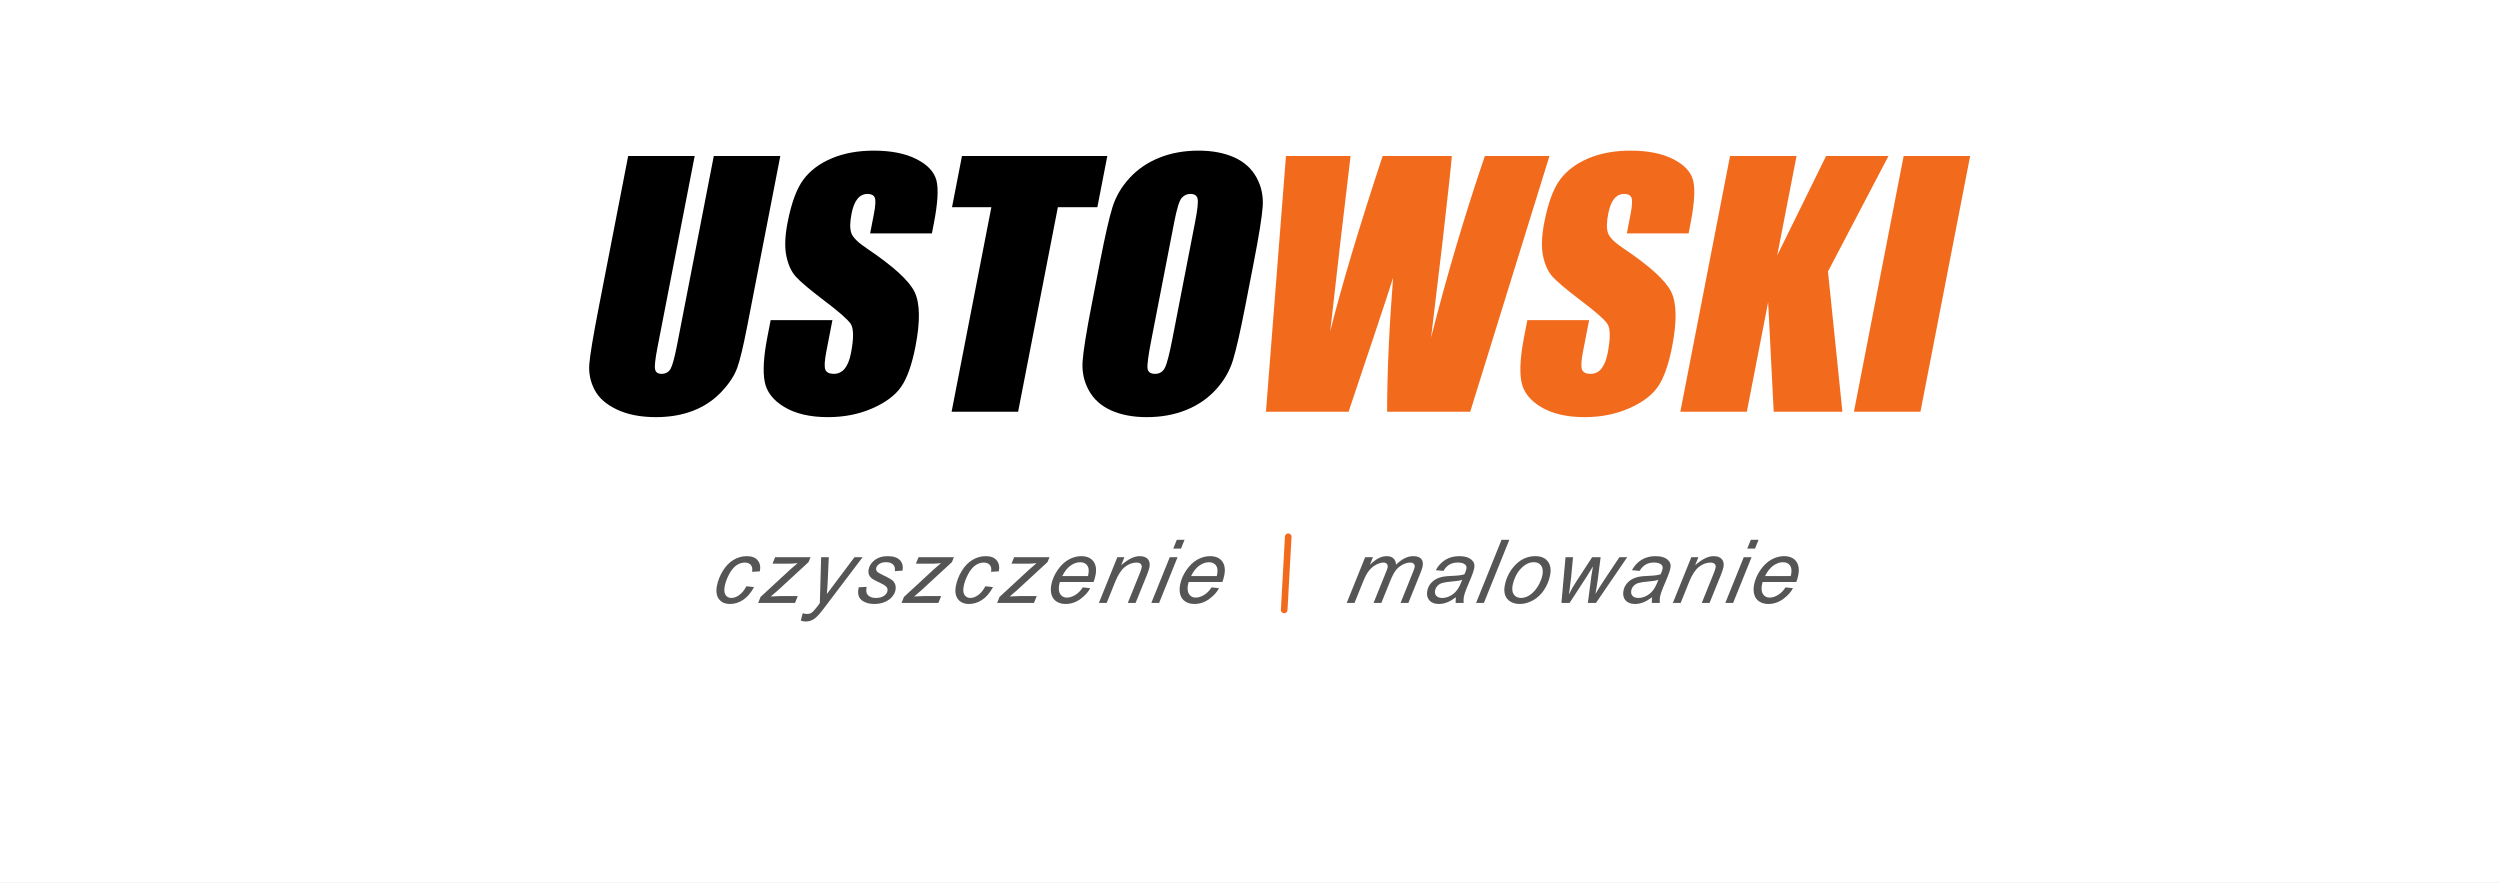
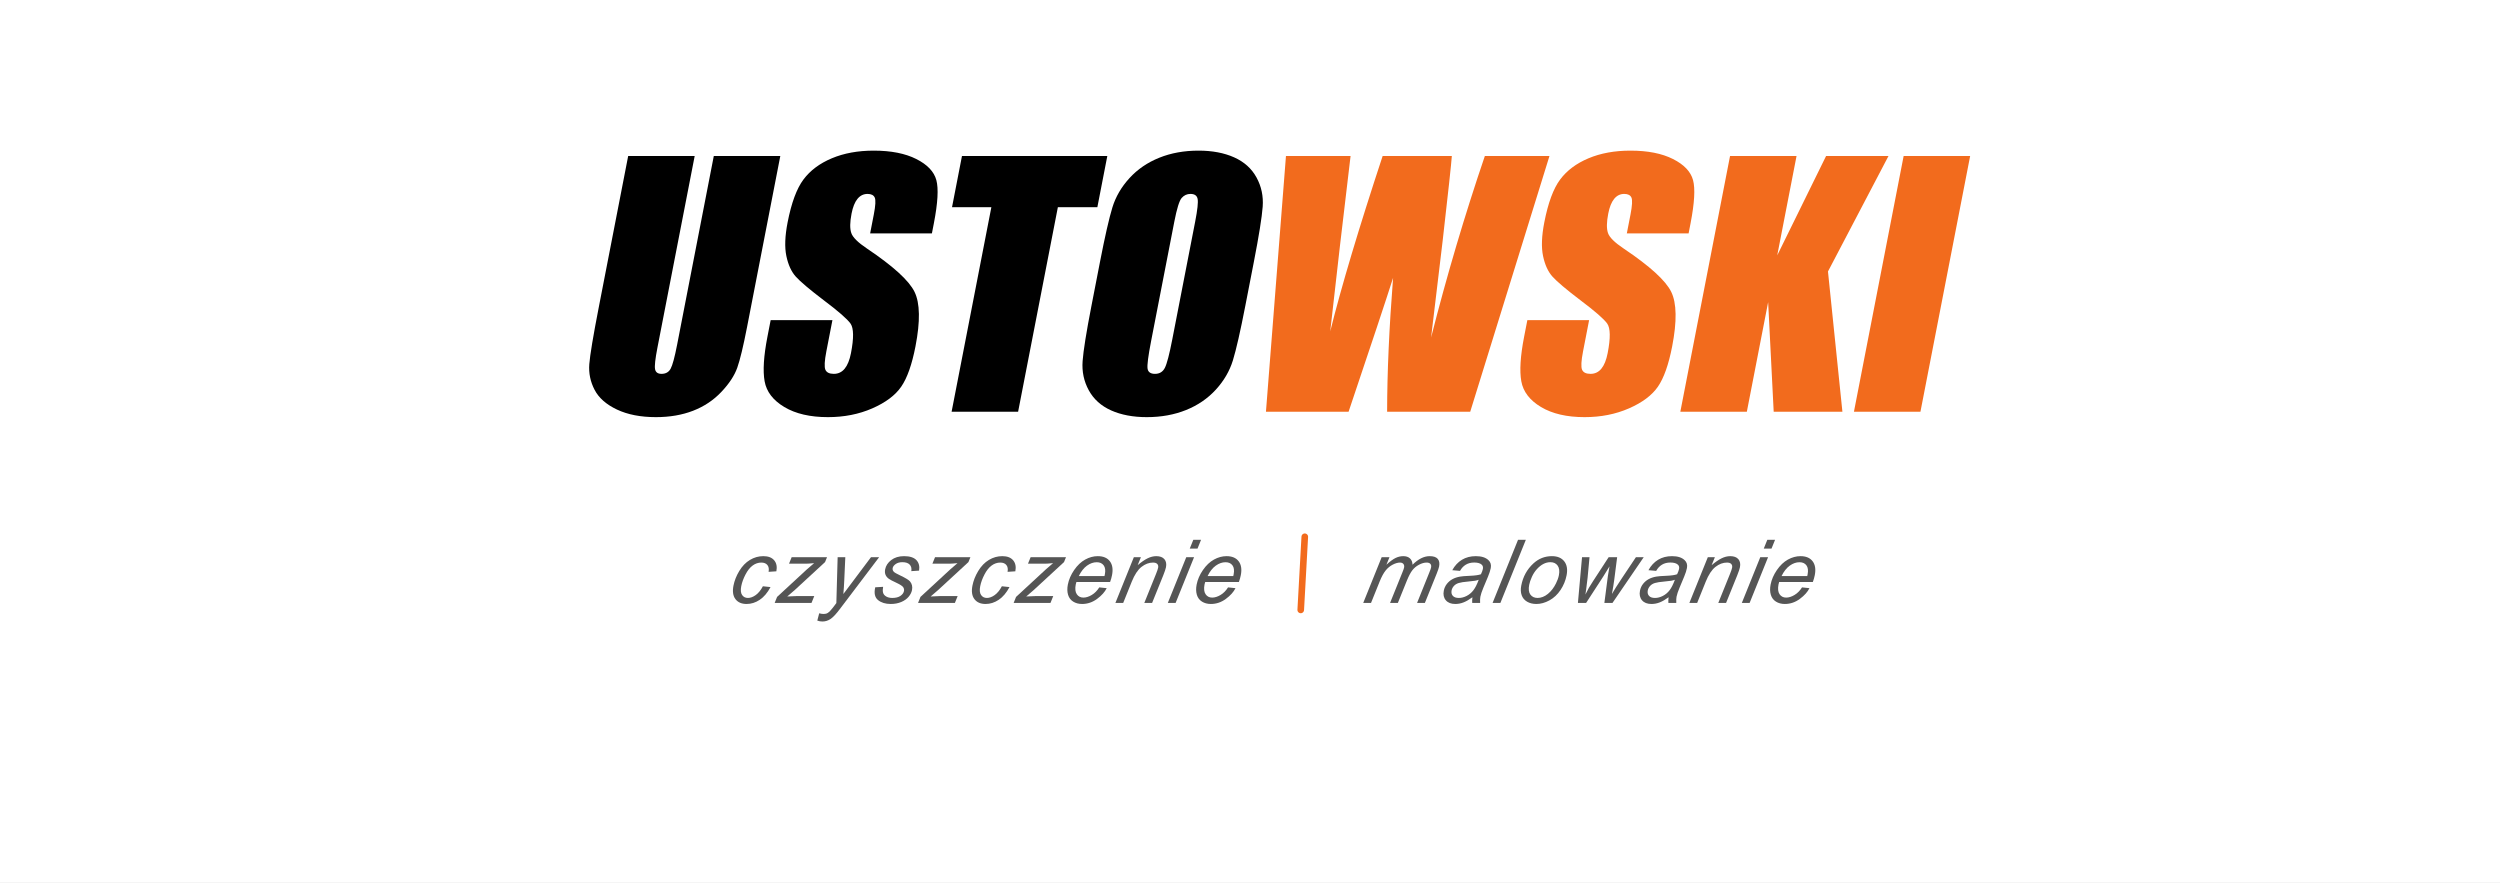
<svg xmlns="http://www.w3.org/2000/svg" viewBox="0 0 680 240">
  <rect width="680" height="240" fill="#ffffff" />
  <path d="M1041 1619V537Q1041 353 1029.0 278.5Q1017 204 958.0 125.5Q899 47 802.5 6.5Q706 -34 575 -34Q430 -34 319.0 14.0Q208 62 153.0 139.0Q98 216 88.0 301.5Q78 387 78 661V1619H499V405Q499 299 510.5 269.5Q522 240 557 240Q597 240 608.5 272.5Q620 305 620 426V1619Z" transform="matrix(0.042969,0,0.008352,-0.042969,153.99,112.00)" fill="#000000" />
  <path d="M976 1129H585V1249Q585 1333 570.0 1356.0Q555 1379 520 1379Q482 1379 462.5 1348.0Q443 1317 443 1254Q443 1173 465 1132Q486 1091 584 1033Q865 866 938 759Q1011 652 1011 414Q1011 241 970.5 159.0Q930 77 814.0 21.5Q698 -34 544 -34Q375 -34 255.5 30.0Q136 94 99.0 193.0Q62 292 62 474V580H453V383Q453 292 469.5 266.0Q486 240 528 240Q570 240 590.5 273.0Q611 306 611 371Q611 514 572 558Q532 602 375 705Q218 809 167.0 856.0Q116 903 82.5 986.0Q49 1069 49 1198Q49 1384 96.5 1470.0Q144 1556 250.0 1604.5Q356 1653 506 1653Q670 1653 785.5 1600.0Q901 1547 938.5 1466.5Q976 1386 976 1193Z" transform="matrix(0.042969,0,0.008352,-0.042969,202.11,112.00)" fill="#000000" />
  <path d="M932 1619V1295H682V0H261V1295H12V1619Z" transform="matrix(0.042969,0,0.008352,-0.042969,247.62,112.00)" fill="#000000" />
  <path d="M1046 671Q1046 427 1034.5 325.5Q1023 224 962.5 140.0Q902 56 799.0 11.0Q696 -34 559 -34Q429 -34 325.5 8.5Q222 51 159.0 136.0Q96 221 84.0 321.0Q72 421 72 671V948Q72 1192 83.5 1293.5Q95 1395 155.5 1479.0Q216 1563 319.0 1608.0Q422 1653 559 1653Q689 1653 792.5 1610.5Q896 1568 959.0 1483.0Q1022 1398 1034.0 1298.0Q1046 1198 1046 948ZM625 1203Q625 1316 612.5 1347.5Q600 1379 561 1379Q528 1379 510.5 1353.5Q493 1328 493 1203V447Q493 306 504.5 273.0Q516 240 558 240Q601 240 613.0 278.0Q625 316 625 459Z" transform="matrix(0.042969,0,0.008352,-0.042969,288.18,112.00)" fill="#000000" />
  <path d="M1668 1619 1481 0H955Q883 373 828 848Q803 645 711 0H188L0 1619H409L452 1054L496 509Q519 932 612 1619H1050Q1059 1548 1096 1085L1142 470Q1177 1057 1259 1619Z" transform="matrix(0.042969,0,0.008352,-0.042969,336.26,112.00)" fill="#f26b1d" />
  <path d="M976 1129H585V1249Q585 1333 570.0 1356.0Q555 1379 520 1379Q482 1379 462.5 1348.0Q443 1317 443 1254Q443 1173 465 1132Q486 1091 584 1033Q865 866 938 759Q1011 652 1011 414Q1011 241 970.5 159.0Q930 77 814.0 21.5Q698 -34 544 -34Q375 -34 255.5 30.0Q136 94 99.0 193.0Q62 292 62 474V580H453V383Q453 292 469.5 266.0Q486 240 528 240Q570 240 590.5 273.0Q611 306 611 371Q611 514 572 558Q532 602 375 705Q218 809 167.0 856.0Q116 903 82.5 986.0Q49 1069 49 1198Q49 1384 96.5 1470.0Q144 1556 250.0 1604.5Q356 1653 506 1653Q670 1653 785.5 1600.0Q901 1547 938.5 1466.5Q976 1386 976 1193Z" transform="matrix(0.042969,0,0.008352,-0.042969,407.93,112.00)" fill="#f26b1d" />
  <path d="M1087 1619 846 888 1110 0H675L505 694V0H84V1619H505V990L692 1619Z" transform="matrix(0.042969,0,0.008352,-0.042969,453.44,112.00)" fill="#f26b1d" />
  <path d="M505 1619V0H84V1619Z" transform="matrix(0.042969,0,0.008352,-0.042969,500.66,112.00)" fill="#f26b1d" />
-   <path d="M801 387 982 368Q914 169 788.5 72.5Q663 -24 503 -24Q330 -24 222.5 88.0Q115 200 115 401Q115 575 184.0 743.0Q253 911 381.5 998.5Q510 1086 675 1086Q846 1086 946.0 989.5Q1046 893 1046 734L868 722Q867 823 809.5 880.0Q752 937 658 937Q549 937 469.0 868.0Q389 799 343.5 658.5Q298 518 298 388Q298 252 358.0 184.0Q418 116 506 116Q594 116 674.5 183.0Q755 250 801 387Z" transform="matrix(0.011719,0,0.002278,-0.011719,192.75,164.00)" fill="#555555" />
-   <path d="M40 0 69 140 640 783Q701 851 776 924Q647 911 591 911H196L228 1062H1049L1025 948L449 301Q400 246 303 150Q454 159 510 159H928L895 0Z" transform="matrix(0.011719,0,0.002278,-0.011719,205.75,164.00)" fill="#555555" />
-   <path d="M0 -410 11 -240Q67 -256 120 -256Q175 -256 209 -231Q253 -198 305 -107L363 -3L186 1062H364L444 525Q468 366 485 207L960 1062H1149L472 -141Q374 -317 298.0 -374.0Q222 -431 123 -431Q60 -431 0 -410Z" transform="matrix(0.011719,0,0.002278,-0.011719,218.75,164.00)" fill="#555555" />
-   <path d="M85 363 266 374Q266 296 290.0 241.0Q314 186 378.5 151.0Q443 116 529 116Q649 116 709.0 164.0Q769 212 769 277Q769 324 733 366Q696 408 552.5 469.5Q409 531 369 556Q302 597 268.0 652.5Q234 708 234 780Q234 906 334.0 996.0Q434 1086 614 1086Q814 1086 918.5 993.5Q1023 901 1027 750L850 738Q846 834 782.0 890.0Q718 946 601 946Q507 946 455.0 903.0Q403 860 403 810Q403 760 448 722Q478 696 603 642Q811 552 865 500Q951 417 951 298Q951 219 902.5 143.0Q854 67 754.5 21.5Q655 -24 520 -24Q336 -24 207 67Q78 158 85 363Z" transform="matrix(0.011719,0,0.002278,-0.011719,231.75,164.00)" fill="#555555" />
-   <path d="M40 0 69 140 640 783Q701 851 776 924Q647 911 591 911H196L228 1062H1049L1025 948L449 301Q400 246 303 150Q454 159 510 159H928L895 0Z" transform="matrix(0.011719,0,0.002278,-0.011719,244.75,164.00)" fill="#555555" />
-   <path d="M801 387 982 368Q914 169 788.5 72.5Q663 -24 503 -24Q330 -24 222.5 88.0Q115 200 115 401Q115 575 184.0 743.0Q253 911 381.5 998.5Q510 1086 675 1086Q846 1086 946.0 989.5Q1046 893 1046 734L868 722Q867 823 809.5 880.0Q752 937 658 937Q549 937 469.0 868.0Q389 799 343.5 658.5Q298 518 298 388Q298 252 358.0 184.0Q418 116 506 116Q594 116 674.5 183.0Q755 250 801 387Z" transform="matrix(0.011719,0,0.002278,-0.011719,257.75,164.00)" fill="#555555" />
-   <path d="M40 0 69 140 640 783Q701 851 776 924Q647 911 591 911H196L228 1062H1049L1025 948L449 301Q400 246 303 150Q454 159 510 159H928L895 0Z" transform="matrix(0.011719,0,0.002278,-0.011719,270.75,164.00)" fill="#555555" />
-   <path d="M848 361 1024 343Q986 212 849.5 94.0Q713 -24 524 -24Q406 -24 307.5 30.5Q209 85 157.5 189.0Q106 293 106 426Q106 600 186.5 763.5Q267 927 395.0 1006.5Q523 1086 672 1086Q862 1086 975.5 968.0Q1089 850 1089 646Q1089 568 1075 486H293Q289 455 289 430Q289 281 357.5 202.5Q426 124 525 124Q618 124 708.0 185.0Q798 246 848 361ZM322 624H918Q919 652 919 664Q919 800 851.0 872.5Q783 945 676 945Q560 945 464.5 865.0Q369 785 322 624Z" transform="matrix(0.011719,0,0.002278,-0.011719,283.75,164.00)" fill="#555555" />
-   <path d="M68 0 290 1062H454L415 877Q522 986 615.0 1036.0Q708 1086 805 1086Q934 1086 1007.5 1016.0Q1081 946 1081 829Q1081 770 1055 643L920 0H739L880 673Q901 771 901 818Q901 871 864.5 904.0Q828 937 759 937Q620 937 511.5 837.0Q403 737 352 494L249 0Z" transform="matrix(0.011719,0,0.002278,-0.011719,298.10,164.00)" fill="#555555" />
-   <path d="M325 1261 368 1466H548L505 1261ZM61 0 283 1062H464L242 0Z" transform="matrix(0.011719,0,0.002278,-0.011719,312.44,164.00)" fill="#555555" />
-   <path d="M848 361 1024 343Q986 212 849.5 94.0Q713 -24 524 -24Q406 -24 307.5 30.5Q209 85 157.5 189.0Q106 293 106 426Q106 600 186.5 763.5Q267 927 395.0 1006.5Q523 1086 672 1086Q862 1086 975.5 968.0Q1089 850 1089 646Q1089 568 1075 486H293Q289 455 289 430Q289 281 357.5 202.5Q426 124 525 124Q618 124 708.0 185.0Q798 246 848 361ZM322 624H918Q919 652 919 664Q919 800 851.0 872.5Q783 945 676 945Q560 945 464.5 865.0Q369 785 322 624Z" transform="matrix(0.011719,0,0.002278,-0.011719,318.78,164.00)" fill="#555555" />
-   <line x1="350.4" y1="146.0" x2="349.3" y2="165.9" stroke="#f26b1d" stroke-width="1.8" stroke-linecap="round" />
-   <path d="M67 0 289 1062H470L433 887Q534 1000 613.5 1043.0Q693 1086 786 1086Q885 1086 951.5 1033.5Q1018 981 1039 887Q1120 987 1209.5 1036.5Q1299 1086 1398 1086Q1531 1086 1597.5 1023.0Q1664 960 1664 846Q1664 797 1641 684L1498 0H1317L1463 702Q1482 788 1482 825Q1482 877 1449.0 907.0Q1416 937 1356 937Q1275 937 1191.0 888.0Q1107 839 1060.5 759.5Q1014 680 979 515L871 0H690L840 717Q856 790 856 821Q856 873 823.5 905.0Q791 937 739 937Q662 937 577.5 888.0Q493 839 440.0 751.5Q387 664 353 502L248 0Z" transform="matrix(0.011719,0,0.002278,-0.011719,365.52,164.00)" fill="#555555" />
-   <path d="M784 132Q690 51 603.0 13.5Q516 -24 417 -24Q270 -24 180.0 62.5Q90 149 90 284Q90 373 130.5 441.5Q171 510 238.0 551.5Q305 593 402 611Q463 623 633.5 630.0Q804 637 878 666Q899 740 899 789Q899 852 853 888Q790 938 669 938Q555 938 482.5 887.5Q410 837 377 744L194 760Q250 918 371.5 1002.0Q493 1086 678 1086Q875 1086 990 992Q1078 922 1078 810Q1078 725 1053 613L994 349Q966 223 966 144Q966 94 988 0H805Q790 52 784 132ZM851 538Q813 523 769.5 515.0Q726 507 624 498Q466 484 401.0 462.5Q336 441 303.0 394.0Q270 347 270 290Q270 214 322.5 165.0Q375 116 472 116Q562 116 645.0 163.5Q728 211 776.0 296.0Q824 381 851 538Z" transform="matrix(0.011719,0,0.002278,-0.011719,386.52,164.00)" fill="#555555" />
-   <path d="M54 0 360 1466H541L235 0Z" transform="matrix(0.011719,0,0.002278,-0.011719,400.86,164.00)" fill="#555555" />
-   <path d="M100 403Q100 714 283 918Q434 1086 679 1086Q871 1086 988.5 966.0Q1106 846 1106 642Q1106 459 1032.0 301.5Q958 144 821.5 60.0Q685 -24 534 -24Q410 -24 308.5 29.0Q207 82 153.5 179.0Q100 276 100 403ZM281 421Q281 271 353.0 193.5Q425 116 536 116Q594 116 651.0 139.5Q708 163 757.0 211.0Q806 259 840.5 320.5Q875 382 896 453Q927 552 927 643Q927 787 854.5 866.5Q782 946 672 946Q587 946 517.0 905.5Q447 865 390.5 787.0Q334 709 307.5 605.5Q281 502 281 421Z" transform="matrix(0.011719,0,0.002278,-0.011719,407.20,164.00)" fill="#555555" />
-   <path d="M270 0 159 1062H333L381 585L400 317Q402 287 406 196Q436 298 457.0 352.5Q478 407 524 508L777 1062H974L1009 531Q1017 410 1019 208Q1069 342 1182 580L1410 1062H1591L1072 0H884L844 623Q840 681 838 849Q797 742 741 618L460 0Z" transform="matrix(0.011719,0,0.002278,-0.011719,421.54,164.00)" fill="#555555" />
-   <path d="M784 132Q690 51 603.0 13.5Q516 -24 417 -24Q270 -24 180.0 62.5Q90 149 90 284Q90 373 130.5 441.5Q171 510 238.0 551.5Q305 593 402 611Q463 623 633.5 630.0Q804 637 878 666Q899 740 899 789Q899 852 853 888Q790 938 669 938Q555 938 482.5 887.5Q410 837 377 744L194 760Q250 918 371.5 1002.0Q493 1086 678 1086Q875 1086 990 992Q1078 922 1078 810Q1078 725 1053 613L994 349Q966 223 966 144Q966 94 988 0H805Q790 52 784 132ZM851 538Q813 523 769.5 515.0Q726 507 624 498Q466 484 401.0 462.5Q336 441 303.0 394.0Q270 347 270 290Q270 214 322.5 165.0Q375 116 472 116Q562 116 645.0 163.5Q728 211 776.0 296.0Q824 381 851 538Z" transform="matrix(0.011719,0,0.002278,-0.011719,439.88,164.00)" fill="#555555" />
-   <path d="M68 0 290 1062H454L415 877Q522 986 615.0 1036.0Q708 1086 805 1086Q934 1086 1007.5 1016.0Q1081 946 1081 829Q1081 770 1055 643L920 0H739L880 673Q901 771 901 818Q901 871 864.5 904.0Q828 937 759 937Q620 937 511.5 837.0Q403 737 352 494L249 0Z" transform="matrix(0.011719,0,0.002278,-0.011719,454.22,164.00)" fill="#555555" />
-   <path d="M325 1261 368 1466H548L505 1261ZM61 0 283 1062H464L242 0Z" transform="matrix(0.011719,0,0.002278,-0.011719,468.57,164.00)" fill="#555555" />
-   <path d="M848 361 1024 343Q986 212 849.5 94.0Q713 -24 524 -24Q406 -24 307.5 30.5Q209 85 157.5 189.0Q106 293 106 426Q106 600 186.5 763.5Q267 927 395.0 1006.5Q523 1086 672 1086Q862 1086 975.5 968.0Q1089 850 1089 646Q1089 568 1075 486H293Q289 455 289 430Q289 281 357.5 202.5Q426 124 525 124Q618 124 708.0 185.0Q798 246 848 361ZM322 624H918Q919 652 919 664Q919 800 851.0 872.5Q783 945 676 945Q560 945 464.5 865.0Q369 785 322 624Z" transform="matrix(0.011719,0,0.002278,-0.011719,474.90,164.00)" fill="#555555" />
+   <path d="M801 387 982 368Q914 169 788.5 72.5Q663 -24 503 -24Q330 -24 222.5 88.0Q115 200 115 401Q115 575 184.0 743.0Q253 911 381.5 998.5Q510 1086 675 1086Q846 1086 946.0 989.5Q1046 893 1046 734L868 722Q867 823 809.5 880.0Q752 937 658 937Q549 937 469.0 868.0Q389 799 343.5 658.5Q298 518 298 388Q298 252 358.0 184.0Q418 116 506 116Q594 116 674.5 183.0Q755 250 801 387Z" transform="matrix(0.011719,0,0.002278,-0.011719,197.24,164.00)" fill="#555555" />
+   <path d="M40 0 69 140 640 783Q701 851 776 924Q647 911 591 911H196L228 1062H1049L1025 948L449 301Q400 246 303 150Q454 159 510 159H928L895 0Z" transform="matrix(0.011719,0,0.002278,-0.011719,210.24,164.00)" fill="#555555" />
+   <path d="M0 -410 11 -240Q67 -256 120 -256Q175 -256 209 -231Q253 -198 305 -107L363 -3L186 1062H364L444 525Q468 366 485 207L960 1062H1149L472 -141Q374 -317 298.0 -374.0Q222 -431 123 -431Q60 -431 0 -410Z" transform="matrix(0.011719,0,0.002278,-0.011719,223.24,164.00)" fill="#555555" />
+   <path d="M85 363 266 374Q266 296 290.0 241.0Q314 186 378.5 151.0Q443 116 529 116Q649 116 709.0 164.0Q769 212 769 277Q769 324 733 366Q696 408 552.5 469.5Q409 531 369 556Q302 597 268.0 652.5Q234 708 234 780Q234 906 334.0 996.0Q434 1086 614 1086Q814 1086 918.5 993.5Q1023 901 1027 750L850 738Q846 834 782.0 890.0Q718 946 601 946Q507 946 455.0 903.0Q403 860 403 810Q403 760 448 722Q478 696 603 642Q811 552 865 500Q951 417 951 298Q951 219 902.5 143.0Q854 67 754.5 21.5Q655 -24 520 -24Q336 -24 207 67Q78 158 85 363Z" transform="matrix(0.011719,0,0.002278,-0.011719,236.24,164.00)" fill="#555555" />
+   <path d="M40 0 69 140 640 783Q701 851 776 924Q647 911 591 911H196L228 1062H1049L1025 948L449 301Q400 246 303 150Q454 159 510 159H928L895 0Z" transform="matrix(0.011719,0,0.002278,-0.011719,249.24,164.00)" fill="#555555" />
+   <path d="M801 387 982 368Q914 169 788.5 72.5Q663 -24 503 -24Q330 -24 222.5 88.0Q115 200 115 401Q115 575 184.0 743.0Q253 911 381.5 998.5Q510 1086 675 1086Q846 1086 946.0 989.5Q1046 893 1046 734L868 722Q867 823 809.5 880.0Q752 937 658 937Q549 937 469.0 868.0Q389 799 343.5 658.5Q298 518 298 388Q298 252 358.0 184.0Q418 116 506 116Q594 116 674.5 183.0Q755 250 801 387Z" transform="matrix(0.011719,0,0.002278,-0.011719,262.24,164.00)" fill="#555555" />
+   <path d="M40 0 69 140 640 783Q701 851 776 924Q647 911 591 911H196L228 1062H1049L1025 948L449 301Q400 246 303 150Q454 159 510 159H928L895 0Z" transform="matrix(0.011719,0,0.002278,-0.011719,275.24,164.00)" fill="#555555" />
+   <path d="M848 361 1024 343Q986 212 849.5 94.0Q713 -24 524 -24Q406 -24 307.5 30.5Q209 85 157.5 189.0Q106 293 106 426Q106 600 186.5 763.5Q267 927 395.0 1006.5Q523 1086 672 1086Q862 1086 975.5 968.0Q1089 850 1089 646Q1089 568 1075 486H293Q289 455 289 430Q289 281 357.5 202.5Q426 124 525 124Q618 124 708.0 185.0Q798 246 848 361ZM322 624H918Q919 652 919 664Q919 800 851.0 872.5Q783 945 676 945Q560 945 464.5 865.0Q369 785 322 624Z" transform="matrix(0.011719,0,0.002278,-0.011719,288.24,164.00)" fill="#555555" />
+   <path d="M68 0 290 1062H454L415 877Q522 986 615.0 1036.0Q708 1086 805 1086Q934 1086 1007.5 1016.0Q1081 946 1081 829Q1081 770 1055 643L920 0H739L880 673Q901 771 901 818Q901 871 864.5 904.0Q828 937 759 937Q620 937 511.5 837.0Q403 737 352 494L249 0Z" transform="matrix(0.011719,0,0.002278,-0.011719,302.59,164.00)" fill="#555555" />
+   <path d="M325 1261 368 1466H548L505 1261ZM61 0 283 1062H464L242 0Z" transform="matrix(0.011719,0,0.002278,-0.011719,316.93,164.00)" fill="#555555" />
+   <path d="M848 361 1024 343Q986 212 849.5 94.0Q713 -24 524 -24Q406 -24 307.5 30.5Q209 85 157.5 189.0Q106 293 106 426Q106 600 186.5 763.5Q267 927 395.0 1006.5Q523 1086 672 1086Q862 1086 975.5 968.0Q1089 850 1089 646Q1089 568 1075 486H293Q289 455 289 430Q289 281 357.5 202.5Q426 124 525 124Q618 124 708.0 185.0Q798 246 848 361ZM322 624H918Q919 652 919 664Q919 800 851.0 872.5Q783 945 676 945Q560 945 464.5 865.0Q369 785 322 624Z" transform="matrix(0.011719,0,0.002278,-0.011719,323.27,164.00)" fill="#555555" />
+   <line x1="354.9" y1="146.0" x2="353.8" y2="165.9" stroke="#f26b1d" stroke-width="1.8" stroke-linecap="round" />
+   <path d="M67 0 289 1062H470L433 887Q534 1000 613.5 1043.0Q693 1086 786 1086Q885 1086 951.5 1033.5Q1018 981 1039 887Q1120 987 1209.5 1036.5Q1299 1086 1398 1086Q1531 1086 1597.5 1023.0Q1664 960 1664 846Q1664 797 1641 684L1498 0H1317L1463 702Q1482 788 1482 825Q1482 877 1449.0 907.0Q1416 937 1356 937Q1275 937 1191.0 888.0Q1107 839 1060.5 759.5Q1014 680 979 515L871 0H690L840 717Q856 790 856 821Q856 873 823.5 905.0Q791 937 739 937Q662 937 577.5 888.0Q493 839 440.0 751.5Q387 664 353 502L248 0Z" transform="matrix(0.011719,0,0.002278,-0.011719,370.01,164.00)" fill="#555555" />
+   <path d="M784 132Q690 51 603.0 13.5Q516 -24 417 -24Q270 -24 180.0 62.5Q90 149 90 284Q90 373 130.5 441.5Q171 510 238.0 551.5Q305 593 402 611Q463 623 633.5 630.0Q804 637 878 666Q899 740 899 789Q899 852 853 888Q790 938 669 938Q555 938 482.5 887.5Q410 837 377 744L194 760Q250 918 371.5 1002.0Q493 1086 678 1086Q875 1086 990 992Q1078 922 1078 810Q1078 725 1053 613L994 349Q966 223 966 144Q966 94 988 0H805Q790 52 784 132ZM851 538Q813 523 769.5 515.0Q726 507 624 498Q466 484 401.0 462.5Q336 441 303.0 394.0Q270 347 270 290Q270 214 322.5 165.0Q375 116 472 116Q562 116 645.0 163.5Q728 211 776.0 296.0Q824 381 851 538Z" transform="matrix(0.011719,0,0.002278,-0.011719,391.01,164.00)" fill="#555555" />
+   <path d="M54 0 360 1466H541L235 0Z" transform="matrix(0.011719,0,0.002278,-0.011719,405.35,164.00)" fill="#555555" />
+   <path d="M100 403Q100 714 283 918Q434 1086 679 1086Q871 1086 988.5 966.0Q1106 846 1106 642Q1106 459 1032.0 301.5Q958 144 821.5 60.0Q685 -24 534 -24Q410 -24 308.5 29.0Q207 82 153.5 179.0Q100 276 100 403ZM281 421Q281 271 353.0 193.5Q425 116 536 116Q594 116 651.0 139.5Q708 163 757.0 211.0Q806 259 840.5 320.5Q875 382 896 453Q927 552 927 643Q927 787 854.5 866.5Q782 946 672 946Q587 946 517.0 905.5Q447 865 390.5 787.0Q334 709 307.5 605.5Q281 502 281 421Z" transform="matrix(0.011719,0,0.002278,-0.011719,411.69,164.00)" fill="#555555" />
+   <path d="M270 0 159 1062H333L381 585L400 317Q402 287 406 196Q436 298 457.0 352.5Q478 407 524 508L777 1062H974L1009 531Q1017 410 1019 208Q1069 342 1182 580L1410 1062H1591L1072 0H884L844 623Q840 681 838 849Q797 742 741 618L460 0Z" transform="matrix(0.011719,0,0.002278,-0.011719,426.03,164.00)" fill="#555555" />
+   <path d="M784 132Q690 51 603.0 13.5Q516 -24 417 -24Q270 -24 180.0 62.5Q90 149 90 284Q90 373 130.5 441.5Q171 510 238.0 551.5Q305 593 402 611Q463 623 633.5 630.0Q804 637 878 666Q899 740 899 789Q899 852 853 888Q790 938 669 938Q555 938 482.5 887.5Q410 837 377 744L194 760Q250 918 371.5 1002.0Q493 1086 678 1086Q875 1086 990 992Q1078 922 1078 810Q1078 725 1053 613L994 349Q966 223 966 144Q966 94 988 0H805Q790 52 784 132ZM851 538Q813 523 769.5 515.0Q726 507 624 498Q466 484 401.0 462.5Q336 441 303.0 394.0Q270 347 270 290Q270 214 322.5 165.0Q375 116 472 116Q562 116 645.0 163.5Q728 211 776.0 296.0Q824 381 851 538Z" transform="matrix(0.011719,0,0.002278,-0.011719,444.37,164.00)" fill="#555555" />
+   <path d="M68 0 290 1062H454L415 877Q522 986 615.0 1036.0Q708 1086 805 1086Q934 1086 1007.5 1016.0Q1081 946 1081 829Q1081 770 1055 643L920 0H739L880 673Q901 771 901 818Q901 871 864.5 904.0Q828 937 759 937Q620 937 511.5 837.0Q403 737 352 494L249 0Z" transform="matrix(0.011719,0,0.002278,-0.011719,458.71,164.00)" fill="#555555" />
+   <path d="M325 1261 368 1466H548L505 1261ZM61 0 283 1062H464L242 0Z" transform="matrix(0.011719,0,0.002278,-0.011719,473.06,164.00)" fill="#555555" />
+   <path d="M848 361 1024 343Q986 212 849.5 94.0Q713 -24 524 -24Q406 -24 307.5 30.5Q209 85 157.5 189.0Q106 293 106 426Q106 600 186.5 763.5Q267 927 395.0 1006.5Q523 1086 672 1086Q862 1086 975.5 968.0Q1089 850 1089 646Q1089 568 1075 486H293Q289 455 289 430Q289 281 357.5 202.5Q426 124 525 124Q618 124 708.0 185.0Q798 246 848 361ZM322 624H918Q919 652 919 664Q919 800 851.0 872.5Q783 945 676 945Q560 945 464.5 865.0Q369 785 322 624Z" transform="matrix(0.011719,0,0.002278,-0.011719,479.39,164.00)" fill="#555555" />
</svg>
